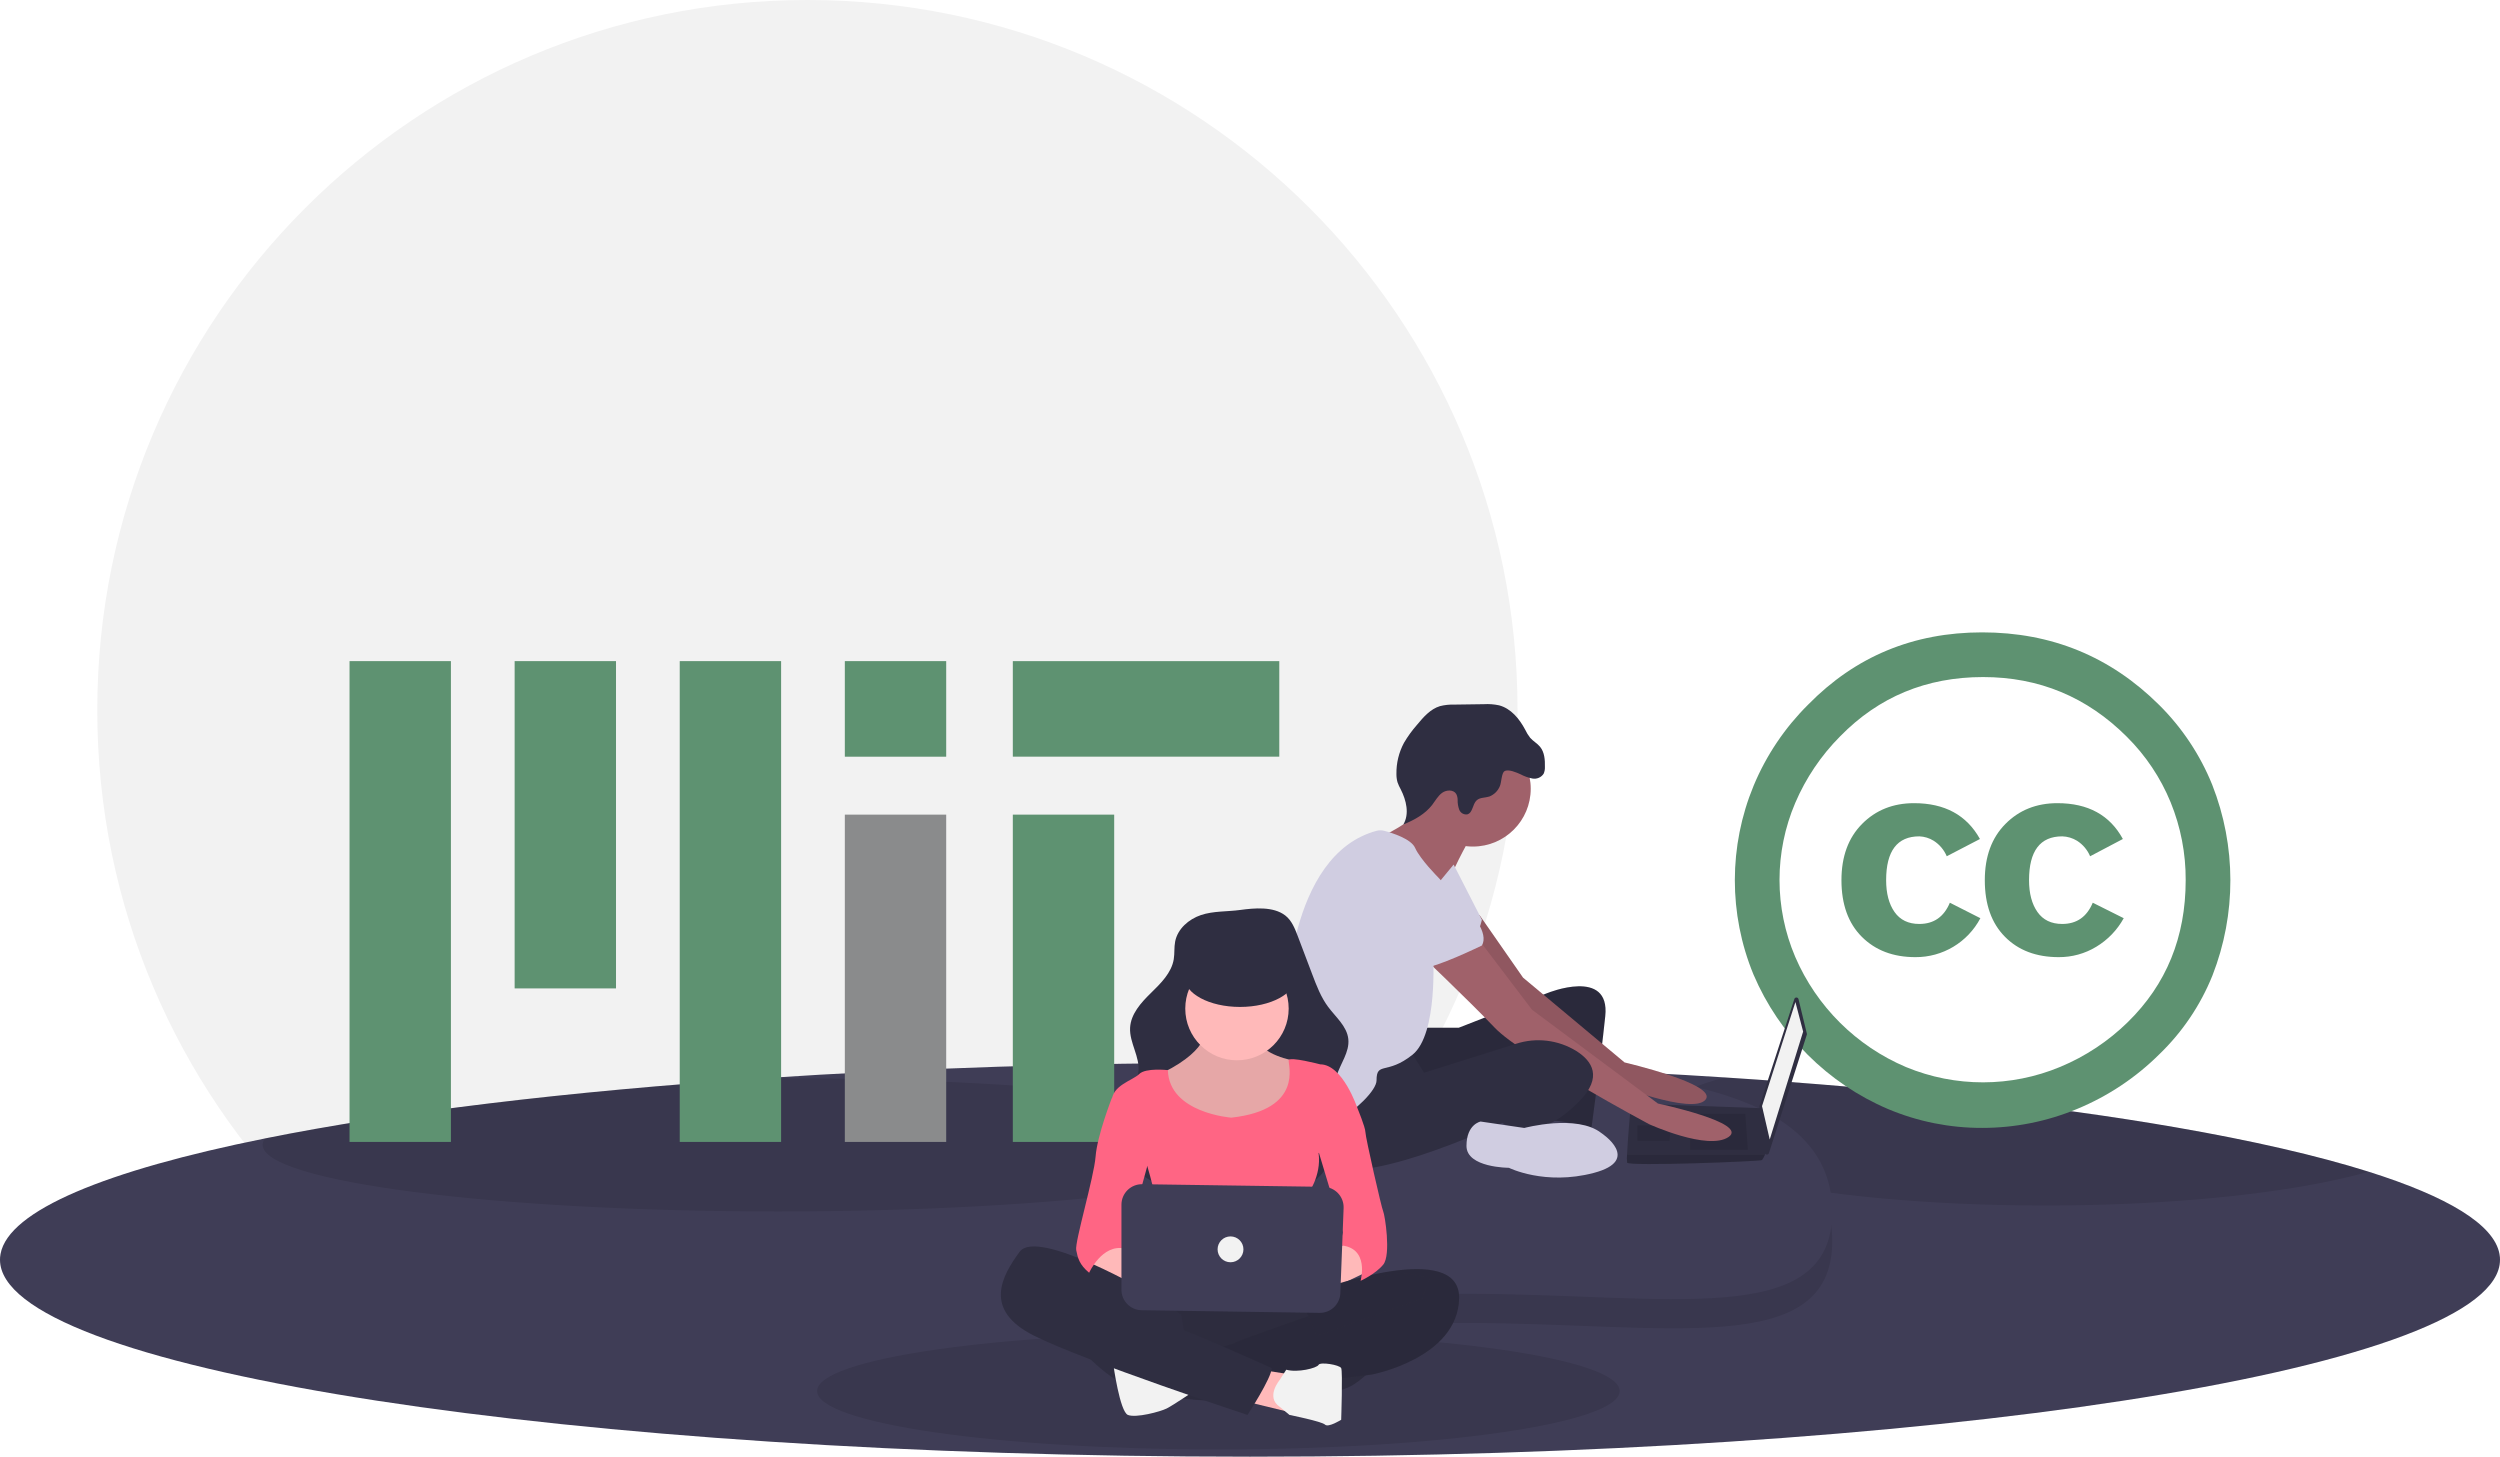
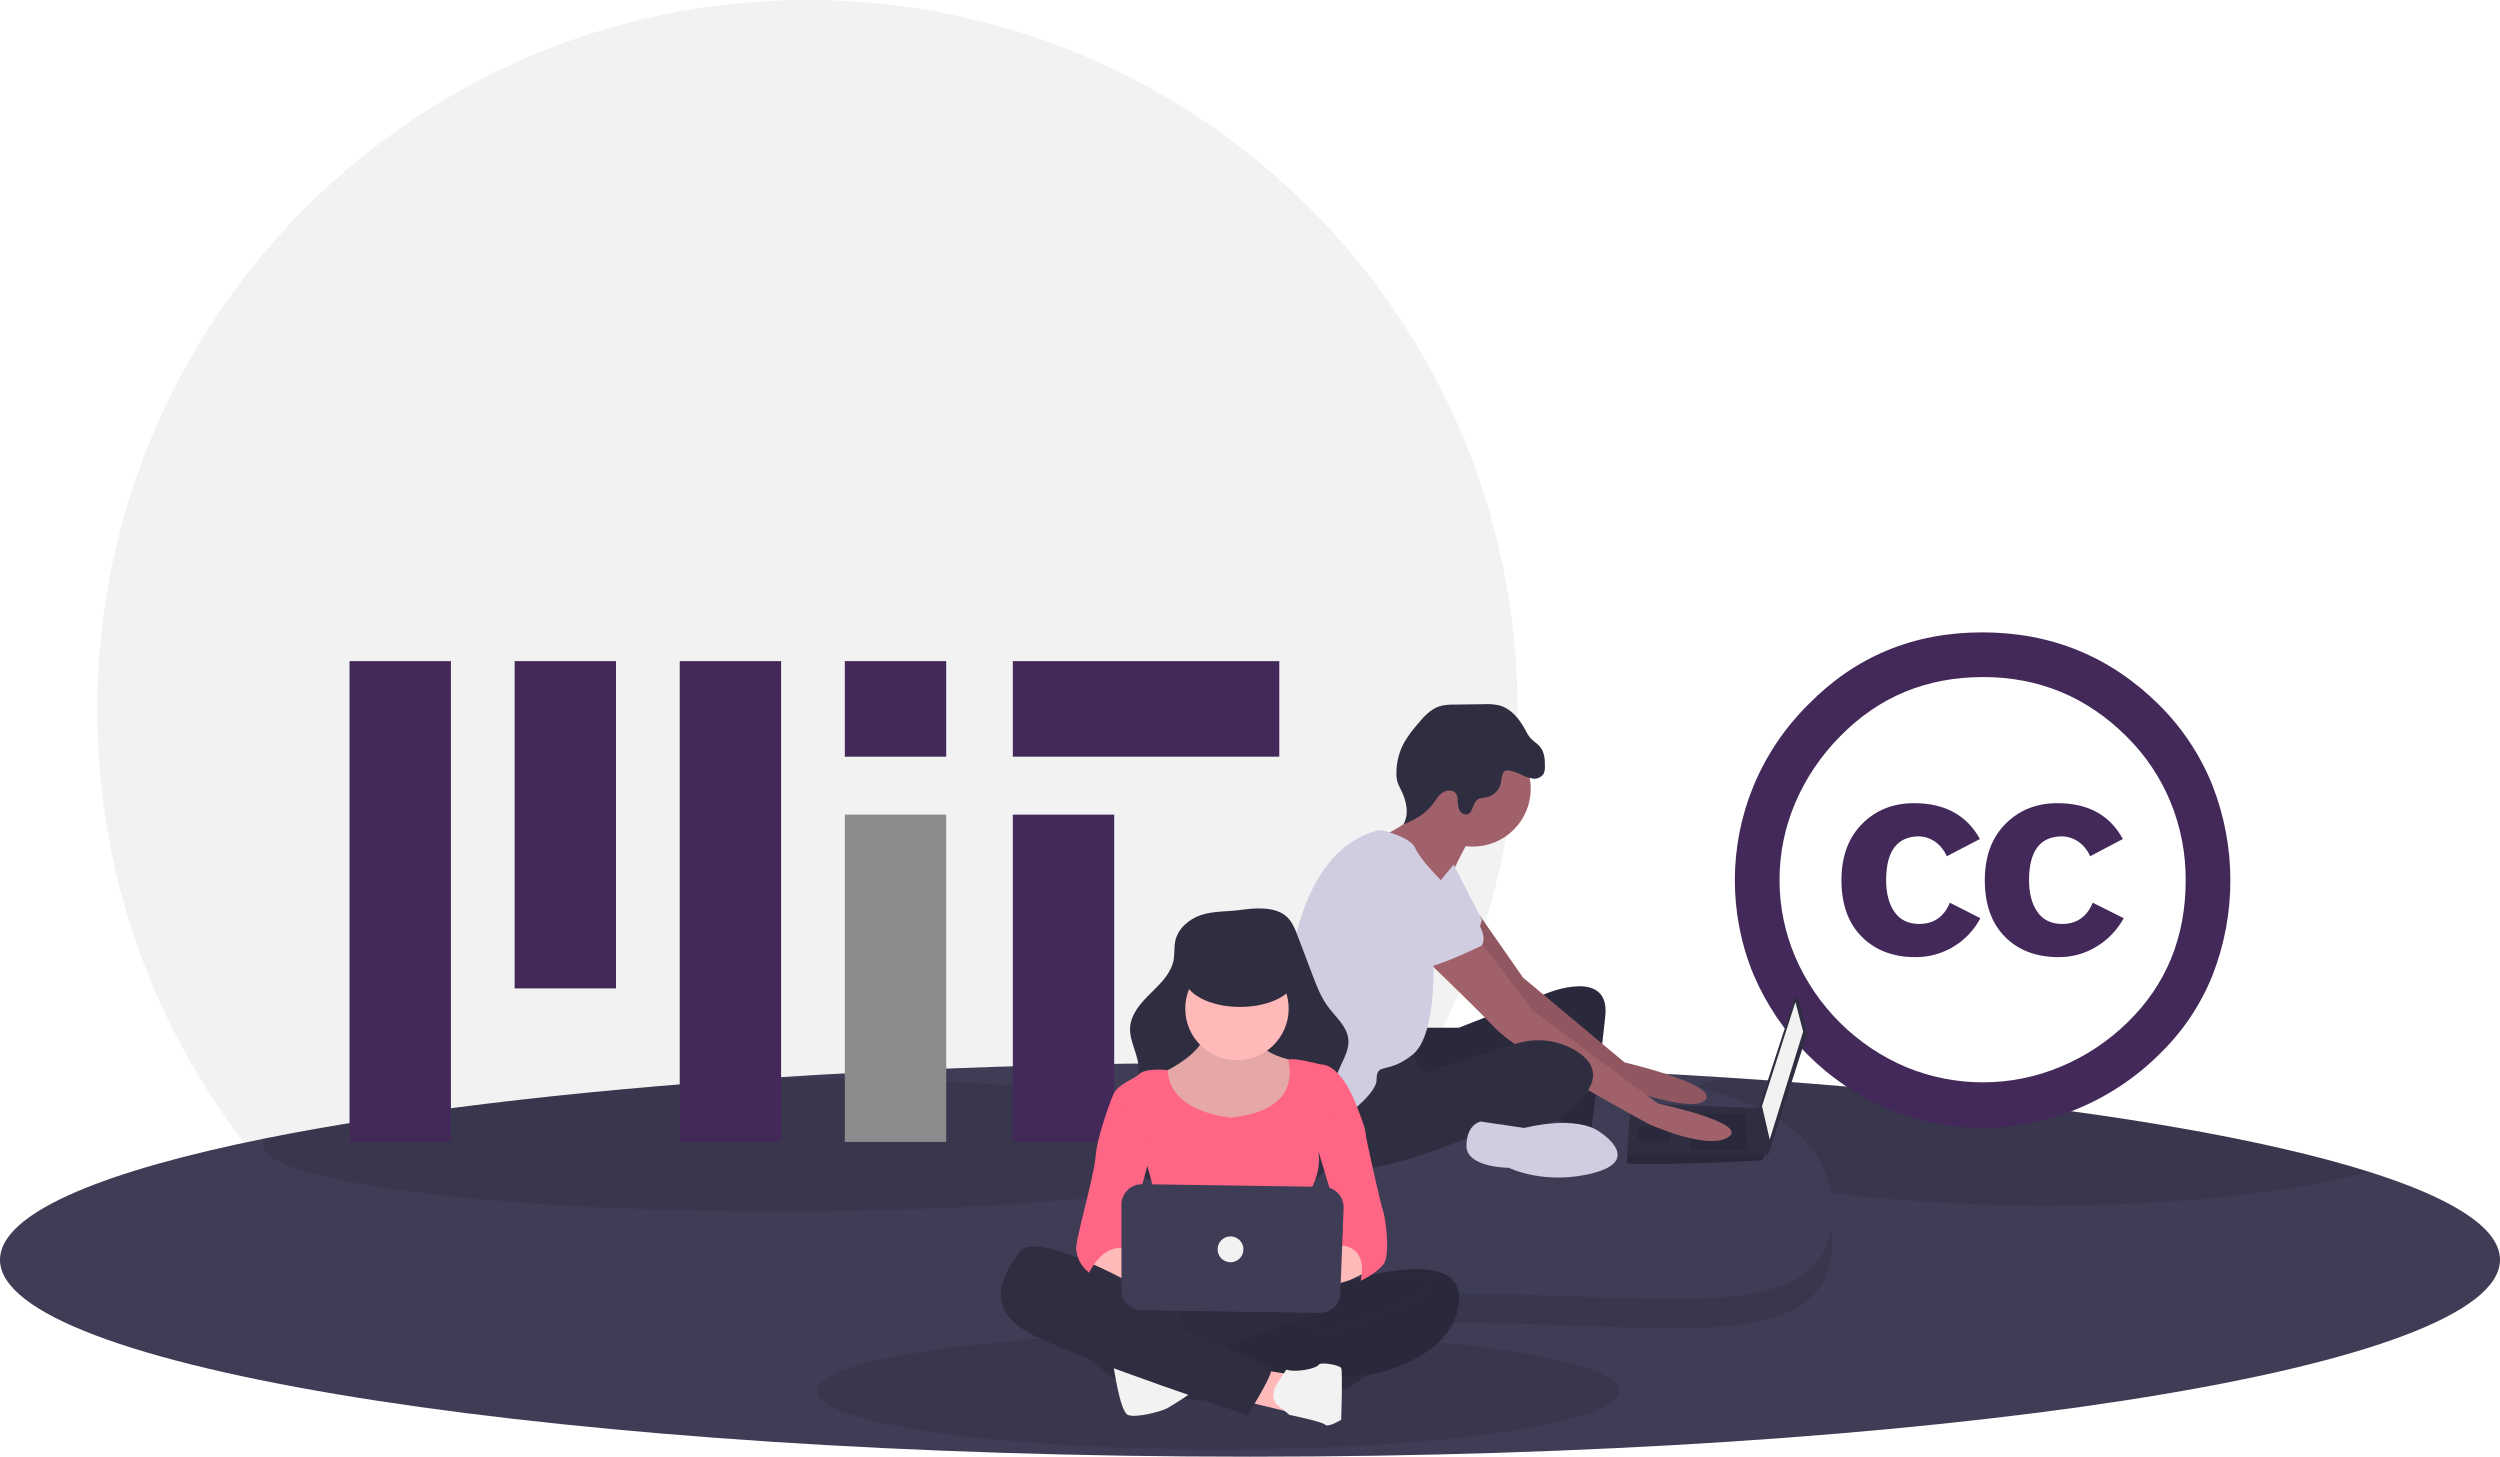
<svg xmlns="http://www.w3.org/2000/svg" data-name="Layer 1" width="1028" height="598.997" viewBox="0 0 1028 598.997">
  <circle cx="332.005" cy="292.004" r="292.004" fill="#f2f2f2" />
  <path d="M1028 517.997a13.69 13.69 0 01-.17 2.12c-7.14 43.76-234.46 78.88-513.83 78.88S7.31 563.877.17 520.117a13.675 13.675 0 01-.17-2.12c0-.2 0-.41.02-.61 0-.11.01-.21.01-.32a.49.49 0 00.01-.12c.04-.45.1-.88.18-1.32 3.26-17.89 43.35-34.33 108.74-47.5 53.48-10.77 123.89-19.36 204.93-24.76 61.5-4.1 129.12-6.37 200.11-6.37 57.12 0 112.06 1.47 163.38 4.17h.02q16.11.855 31.74 1.87c71.33 4.62 134.63 11.69 185.63 20.54 31.37 5.45 58.1 11.58 79.19 18.22h.01c32.46 10.23 51.6 21.7 53.81 33.83.08.44.14.87.18 1.32a.487.487 0 00.01.12c0 .11.01.21.01.32.02.2.02.41.02.61z" fill="#3f3d56" />
  <ellipse cx="501" cy="571.997" rx="165" ry="24" opacity=".1" />
  <path d="M973.96 481.797c-5.77 1.65-12.27 3.18-19.4 4.58-29.36 5.78-69.42 9.33-113.53 9.33-49.28 0-93.45-4.43-123.38-11.44-24.84-5.82-39.88-13.39-39.88-21.7 0-7.3 11.64-14.06 31.37-19.53 71.33 4.62 134.63 11.69 185.63 20.54 31.37 5.45 58.1 11.58 79.19 18.22zM532 470.747c0 15.13-94.92 27.4-212 27.4s-212-12.27-212-27.4a4.372 4.372 0 01.96-2.62c53.48-10.77 123.89-19.36 204.93-24.76q3.045-.015 6.11-.01c117.08 0 212 12.26 212 27.39z" opacity=".1" />
-   <path fill="#5e9271" d="M416.472 334.975h41.685v134.584h-41.685zm-136.966-63.124h41.685v197.708h-41.685zm-135.776 0h41.685v197.708H143.73zm67.888 0h41.685v134.584h-41.685zm135.775 0h41.685v39.303h-41.685z" />
+   <path fill="#432959" d="M416.472 334.975h41.685v134.584h-41.685zm-136.966-63.124h41.685v197.708h-41.685zm-135.776 0h41.685v197.708H143.73zm67.888 0h41.685v134.584h-41.685zm135.775 0h41.685v39.303h-41.685z" />
  <path fill="#8a8b8c" d="M347.393 334.975h41.685v134.584h-41.685z" />
-   <path fill="#5e9271" d="M416.472 271.851h109.573v39.303H416.472zm398.59-11.822q42.748 0 72.774 29.84a97.983 97.983 0 0121.832 32.838 107.346 107.346 0 01.095 78.409 93.533 93.533 0 01-21.74 32.294 104.704 104.704 0 01-33.84 22.56 101.425 101.425 0 01-39.115 7.824 99.015 99.015 0 01-38.661-7.734 104.845 104.845 0 01-55.4-55.396 101.764 101.764 0 01.09-77.594 102.307 102.307 0 0122.468-33.386q29.109-29.649 71.497-29.655zm.37 18.377q-34.93 0-58.769 24.38a87.595 87.595 0 00-18.466 27.38 80.789 80.789 0 000 63.312 86.249 86.249 0 0045.577 45.31 82.687 82.687 0 0063.41-.09 87.995 87.995 0 0027.741-18.374q23.831-23.287 23.828-58.405a83.659 83.659 0 00-6.186-32.02 81.465 81.465 0 00-18.002-26.93q-24.576-24.561-59.134-24.563zm-1.277 66.59l-13.65 7.098a14.006 14.006 0 00-5.364-6.368 12.087 12.087 0 00-5.916-1.818q-13.64 0-13.646 18.011 0 8.186 3.454 13.095 3.458 4.915 10.192 4.916 8.916 0 12.557-8.733l12.55 6.368a29.99 29.99 0 01-26.744 16.011q-13.644 0-22.016-8.37-8.367-8.367-8.367-23.284 0-14.556 8.46-23.105 8.457-8.549 21.379-8.552 18.926-.01 27.11 14.732zm58.764 0l-13.464 7.098a13.992 13.992 0 00-5.368-6.368 12.373 12.373 0 00-6.094-1.818q-13.645 0-13.65 18.011 0 8.186 3.458 13.095 3.453 4.915 10.192 4.916 8.907 0 12.547-8.733l12.736 6.368a31.277 31.277 0 01-11.274 11.736 29.398 29.398 0 01-15.464 4.275q-13.831 0-22.1-8.37-8.29-8.367-8.284-23.284 0-14.556 8.463-23.105 8.453-8.549 21.373-8.552 18.922-.01 26.93 14.732z" />
+   <path fill="#432959" d="M416.472 271.851h109.573v39.303H416.472zm398.59-11.822q42.748 0 72.774 29.84a97.983 97.983 0 0121.832 32.838 107.346 107.346 0 01.095 78.409 93.533 93.533 0 01-21.74 32.294 104.704 104.704 0 01-33.84 22.56 101.425 101.425 0 01-39.115 7.824 99.015 99.015 0 01-38.661-7.734 104.845 104.845 0 01-55.4-55.396 101.764 101.764 0 01.09-77.594 102.307 102.307 0 0122.468-33.386q29.109-29.649 71.497-29.655zm.37 18.377q-34.93 0-58.769 24.38a87.595 87.595 0 00-18.466 27.38 80.789 80.789 0 000 63.312 86.249 86.249 0 0045.577 45.31 82.687 82.687 0 0063.41-.09 87.995 87.995 0 0027.741-18.374q23.831-23.287 23.828-58.405a83.659 83.659 0 00-6.186-32.02 81.465 81.465 0 00-18.002-26.93q-24.576-24.561-59.134-24.563zm-1.277 66.59l-13.65 7.098a14.006 14.006 0 00-5.364-6.368 12.087 12.087 0 00-5.916-1.818q-13.64 0-13.646 18.011 0 8.186 3.454 13.095 3.458 4.915 10.192 4.916 8.916 0 12.557-8.733l12.55 6.368a29.99 29.99 0 01-26.744 16.011q-13.644 0-22.016-8.37-8.367-8.367-8.367-23.284 0-14.556 8.46-23.105 8.457-8.549 21.379-8.552 18.926-.01 27.11 14.732zm58.764 0l-13.464 7.098a13.992 13.992 0 00-5.368-6.368 12.373 12.373 0 00-6.094-1.818q-13.645 0-13.65 18.011 0 8.186 3.458 13.095 3.453 4.915 10.192 4.916 8.907 0 12.547-8.733l12.736 6.368a31.277 31.277 0 01-11.274 11.736 29.398 29.398 0 01-15.464 4.275q-13.831 0-22.1-8.37-8.29-8.367-8.284-23.284 0-14.556 8.463-23.105 8.453-8.549 21.373-8.552 18.922-.01 26.93 14.732z" />
  <path d="M753.417 510.336c0 48.737-67.934 33.662-151.113 33.662S452.2 559.073 452.2 510.336s67.925-59.338 151.104-59.338 150.113 10.6 150.113 59.338z" opacity=".1" />
  <path d="M753.417 498.336c0 48.737-67.934 33.662-151.113 33.662S452.2 547.073 452.2 498.336s67.925-59.338 151.104-59.338 150.113 10.6 150.113 59.338z" fill="#3f3d56" />
  <path d="M739.542 410.842l3.433 14.164a.885.885 0 01-.017.478l-15.576 48.673a.885.885 0 01-1.721-.17l-2.155-18.961a.885.885 0 01.038-.374l14.297-43.876a.885.885 0 011.7.066z" fill="#2f2e41" />
  <path fill="#f2f2f2" d="M738.278 412.038l3.171 12.152-13.738 44.382-3.17-13.737 13.737-42.797z" />
  <path d="M669.064 478.083c.528 1.585 54.949-.529 55.477-1.057a11.469 11.469 0 001.163-2.114c.496-1.056.95-2.113.95-2.113l-2.113-17.108-53.892-1.913s-1.347 14.498-1.622 21.134a15.853 15.853 0 00.037 3.17z" fill="#2f2e41" />
  <path opacity=".1" d="M717.673 458.005l1.056 14.794h-23.776v-14.794h22.72zm-30.645 4.755l.142-.028-.67 6.368h-13.209v-6.34h13.737zm-17.964 15.323c.528 1.585 54.949-.529 55.477-1.057a11.469 11.469 0 001.163-2.114h-56.677a15.853 15.853 0 00.037 3.17z" />
  <path d="M585.055 422.605h14.794l36.457-14.265s25.89-10.568 23.776 9.51-5.812 47.024-5.812 47.024-11.624-5.284-17.964-3.699-2.114-32.23-2.114-32.23-51.778 24.833-56.534 21.663-5.811-25.361-5.811-25.361z" fill="#2f2e41" />
  <path d="M585.055 422.605h14.794l36.457-14.265s25.89-10.568 23.776 9.51-5.812 47.024-5.812 47.024-11.624-5.284-17.964-3.699-2.114-32.23-2.114-32.23-51.778 24.833-56.534 21.663-5.811-25.361-5.811-25.361z" opacity=".1" />
  <path d="M608.363 376.276l17.904 25.723 41.74 34.872s38.57 8.982 33.287 15.322-37.514-6.34-37.514-6.34-48.08-34.872-49.665-37.513-19.02-27.475-19.02-27.475z" fill="#a0616a" />
  <path d="M608.363 376.276l17.904 25.723 41.74 34.872s38.57 8.982 33.287 15.322-37.514-6.34-37.514-6.34-48.08-34.872-49.665-37.513-19.02-27.475-19.02-27.475z" opacity=".1" />
  <circle cx="605.661" cy="324.331" r="23.776" fill="#a0616a" />
  <path d="M604.076 345.465s-7.925 13.738-9.51 21.135-23.776-14.794-23.776-14.794l-2.906-7.662s20.87-9.774 19.285-17.7 16.907 19.021 16.907 19.021z" fill="#a0616a" />
  <path d="M597.736 355.504l11.624 22.72s-2.642 11.095-6.869 12.152-22.19-13.738-22.19-13.738z" fill="#d0cde1" />
  <path d="M608.303 386.677l21.663 28.531 51.778 38.57s37.514 7.925 29.06 13.737-32.758-5.283-32.758-5.283-52.307-28.003-63.403-39.627-31.701-31.173-31.701-31.173z" fill="#a0616a" />
  <path d="M579.244 431.059l6.34 10.039 37.84-11.905a29.751 29.751 0 0124.77 2.989c6.604 4.16 10.831 10.765 1.32 20.54-19.02 19.549-31.7 8.981-31.7 8.981s-63.932 30.117-74.499 15.323-11.095-22.191-11.095-22.191 40.683-25.361 47.024-23.776z" fill="#2f2e41" />
  <path d="M658.497 465.93s16.907 11.096-3.17 16.38-34.872-2.114-34.872-2.114-17.436 0-17.436-8.982 5.812-10.039 5.812-10.039l17.964 2.642s21.663-5.812 31.702 2.113z" fill="#d0cde1" />
  <path d="M625.166 318.35a17.728 17.728 0 004.982 1.785 4.548 4.548 0 004.596-1.97 6.18 6.18 0 00.522-2.794c.063-2.902-.147-6.038-1.985-8.283-1.17-1.43-2.878-2.33-4.09-3.724a17.598 17.598 0 01-2.067-3.378c-2.355-4.424-5.843-8.676-10.69-9.951a23.183 23.183 0 00-6.24-.477l-12.206.172a21.25 21.25 0 00-5.872.632c-3.93 1.188-6.79 4.492-9.41 7.651a47.851 47.851 0 00-5.396 7.448 26.133 26.133 0 00-3.098 12.804 11.98 11.98 0 00.44 3.388 18.801 18.801 0 001.33 2.925c2.29 4.496 3.649 10.112 1.071 14.45 4.478-1.83 8.909-4.228 11.863-8.059 1.322-1.714 2.358-3.72 4.12-4.977s4.63-1.367 5.76.479a5.163 5.163 0 01.582 2.418 11.084 11.084 0 00.668 4.081 3.058 3.058 0 003.322 1.896c2.3-.648 2.08-4.179 3.852-5.782 1.346-1.218 3.422-.986 5.15-1.538a7.643 7.643 0 004.387-4.321c.655-1.468.645-5.31 1.884-6.105 1.553-.997 5.085.588 6.525 1.23z" fill="#2f2e41" />
  <path d="M565.996 341.638a6.27 6.27 0 013.264.008c3.392.911 10.995 3.321 12.625 6.99 2.114 4.755 9.51 12.152 9.51 12.152s10.04 10.038 7.926 16.907-10.039 14.794-10.039 14.794 2.114 32.758-8.453 41.212-14.794 2.642-14.794 10.567-32.758 32.758-39.099 17.436c0 0 3.17-28.532 2.114-38.57-1.042-9.894.483-71.624 36.946-81.496z" fill="#d0cde1" />
  <path d="M582.942 354.976s32.23 23.776 26.418 33.814c0 0-19.55 9.51-23.776 8.982s-20.606-19.02-24.833-20.605-6.34-30.117 22.191-22.191z" fill="#d0cde1" />
  <path d="M493.81 376.281c-5.012 1.693-9.553 5.653-10.58 10.843-.476 2.406-.184 4.907-.584 7.327-.929 5.611-5.334 9.897-9.397 13.878s-8.258 8.606-8.555 14.286c-.324 6.22 4.187 12.047 3.406 18.226-.907 7.18-8.49 11.831-10.364 18.82-1.251 4.667.282 9.695 2.806 13.815 4.808 7.853 13.028 13.184 21.78 16.041s18.076 3.46 27.283 3.556c11.21.117 23.383-.845 31.806-8.244a25.48 25.48 0 008.459-16.588c.8-8.571-2.777-17.427-.31-25.674 1.553-5.19 5.447-9.93 4.866-15.316-.568-5.266-5.168-8.999-8.323-13.253-2.946-3.972-4.734-8.663-6.486-13.288l-5.995-15.824c-1.178-3.11-2.472-6.382-5.098-8.424-4.917-3.822-12.823-3.07-18.572-2.283-5.333.732-11.012.37-16.141 2.102z" fill="#2f2e41" />
  <path d="M495.688 422.376s2.658 8.637-17.274 18.603 1.994 20.595 1.994 20.595l23.252 5.315s23.918-3.322 26.575-7.308 7.308-17.274 5.98-19.267a31.061 31.061 0 00-3.322-3.986s-15.945-2.658-15.28-9.966-21.925-3.986-21.925-3.986z" fill="#ffb9b9" />
  <path d="M495.688 422.376s2.658 8.637-17.274 18.603 1.994 20.595 1.994 20.595l23.252 5.315s23.918-3.322 26.575-7.308 7.308-17.274 5.98-19.267a31.061 31.061 0 00-3.322-3.986s-15.945-2.658-15.28-9.966-21.925-3.986-21.925-3.986z" opacity=".1" />
  <circle cx="508.643" cy="414.736" r="21.26" fill="#ffb9b9" />
  <path d="M506.318 459.58s-25.604-1.872-26.09-19.538c0 0-9.122-1.057-11.78 1.6s-11.293 4.651-11.293 11.295 14.616 26.575 14.616 26.575 7.972 26.575 4.65 31.225-3.986 16.61-3.986 16.61 33.219-2.658 38.534 0 26.574 2.657 27.903 0-1.329-35.876-1.329-35.876 5.98-7.973 4.651-17.274l15.945-18.602s-5.98-17.938-15.28-17.938c0 0-12.624-3.322-12.956-1.661s6.312 20.263-23.585 23.585z" fill="#ff6584" />
  <path d="M446.525 518.045s5.979 9.302 21.26 11.295 17.938-3.322 16.609-4.65-17.274-7.309-17.274-7.309l-9.301-7.308zm108.956-7.972l-17.273 9.966s-22.589-1.33-13.952 5.315 24.582 3.986 24.582 3.986l15.28-7.308z" fill="#ffb9b9" />
  <path d="M469.113 527.347s-15.945 39.197 3.322 45.177 72.416 4.65 84.375-3.322 15.28-18.602 13.288-21.924-15.281-12.623-24.582-13.288-76.403-6.643-76.403-6.643z" fill="#2f2e41" />
  <path d="M469.113 527.347s-15.945 39.197 3.322 45.177 72.416 4.65 84.375-3.322 15.28-18.602 13.288-21.924-15.281-12.623-24.582-13.288-76.403-6.643-76.403-6.643z" opacity=".05" />
  <path d="M544.378 529.782s56.28-20.373 55.616 4.208-35.876 31.226-35.876 31.226l-10.63 1.328-58.464 1.994s1.993-10.63-2.658-11.96c0 0 15.28-3.985 15.945-4.65s38.534-13.951 41.191-14.616 10.63-5.98 16.61-5.315c0 0 6.643-5.315 13.951-3.986l-20.595 1.329z" fill="#2f2e41" />
  <path d="M544.378 529.782s56.28-20.373 55.616 4.208-35.876 31.226-35.876 31.226l-10.63 1.328-58.464 1.994s1.993-10.63-2.658-11.96c0 0 15.28-3.985 15.945-4.65s38.534-13.951 41.191-14.616 10.63-5.98 16.61-5.315c0 0 6.643-5.315 13.951-3.986l-20.595 1.329z" opacity=".1" />
  <path fill="#2f2e41" d="M534.434 533.081l7.096 16.19 43.184-15.281 3.322-8.636-11.295-1.994-22.706 3.987-9.848 2.657-9.753 3.077z" />
  <path opacity=".1" d="M534.434 533.081l7.096 16.19 43.184-15.281 3.322-8.636-11.295-1.994-22.706 3.987-9.848 2.657-9.753 3.077z" />
  <path d="M442.538 552.593s12.623 15.945 27.24 19.93 22.588-1.328 22.588-1.328l-4.65-18.602-1.993-11.959-8.637-5.98-17.274-7.972-20.595-6.643s-8.637-1.33-8.637 0 7.972 21.26 7.972 21.26z" fill="#2f2e41" />
  <path d="M457.819 561.23s2.657 19.266 5.98 20.595 13.287-1.329 15.944-2.657 11.69-7.46 11.69-7.46-31.62-11.807-33.614-10.478z" fill="#f2f2f2" />
  <path fill="#ffb9b9" d="M518.277 563.223l12.623 1.993-1.329 15.28-17.607-4.276 6.313-12.997z" />
  <path d="M526.186 567.475s-5.916 7.042.063 11.028l3.986 3.322s13.288 2.657 14.616 3.986 6.644-1.993 6.644-1.993.665-19.931 0-21.26-8.637-2.657-9.301-1.328-8.637 3.321-13.287 1.993z" fill="#f2f2f2" />
  <path d="M473.1 531.997s-46.506-27.239-53.815-17.273-15.28 23.917 5.98 34.547 87.697 32.554 87.697 32.554 9.965-15.28 9.965-19.267c0 0-35.211-15.945-41.19-17.273s-29.897-16.61-33.22-17.938-7.972-5.315-7.972-5.315z" fill="#2f2e41" />
  <path d="M459.812 449.615l-2.657 1.993s-5.98 15.281-6.644 23.918-8.637 35.211-7.973 38.533 1.33 5.98 5.315 9.301c0 0 5.315-11.958 14.617-9.965l11.294-41.191zm93.012 0l5.315 5.98s3.322 7.972 3.322 9.965 6.643 31.226 7.308 32.554 3.322 17.938 0 21.925-9.301 6.643-9.301 6.643 3.986-13.952-8.637-14.616l1.329-5.315-11.96-39.862z" fill="#ff6584" />
  <path d="M461.14 495.356v34.995a8.413 8.413 0 008.29 8.413l73.185 1.084a8.413 8.413 0 008.532-8.09l1.346-34.998a8.413 8.413 0 00-8.286-8.736l-74.53-1.08a8.413 8.413 0 00-8.536 8.412z" fill="#3f3d56" />
  <ellipse cx="509.89" cy="401.732" rx="22.884" ry="12.322" fill="#2f2e41" />
  <circle cx="505.986" cy="513.727" r="5.315" fill="#f2f2f2" />
</svg>
